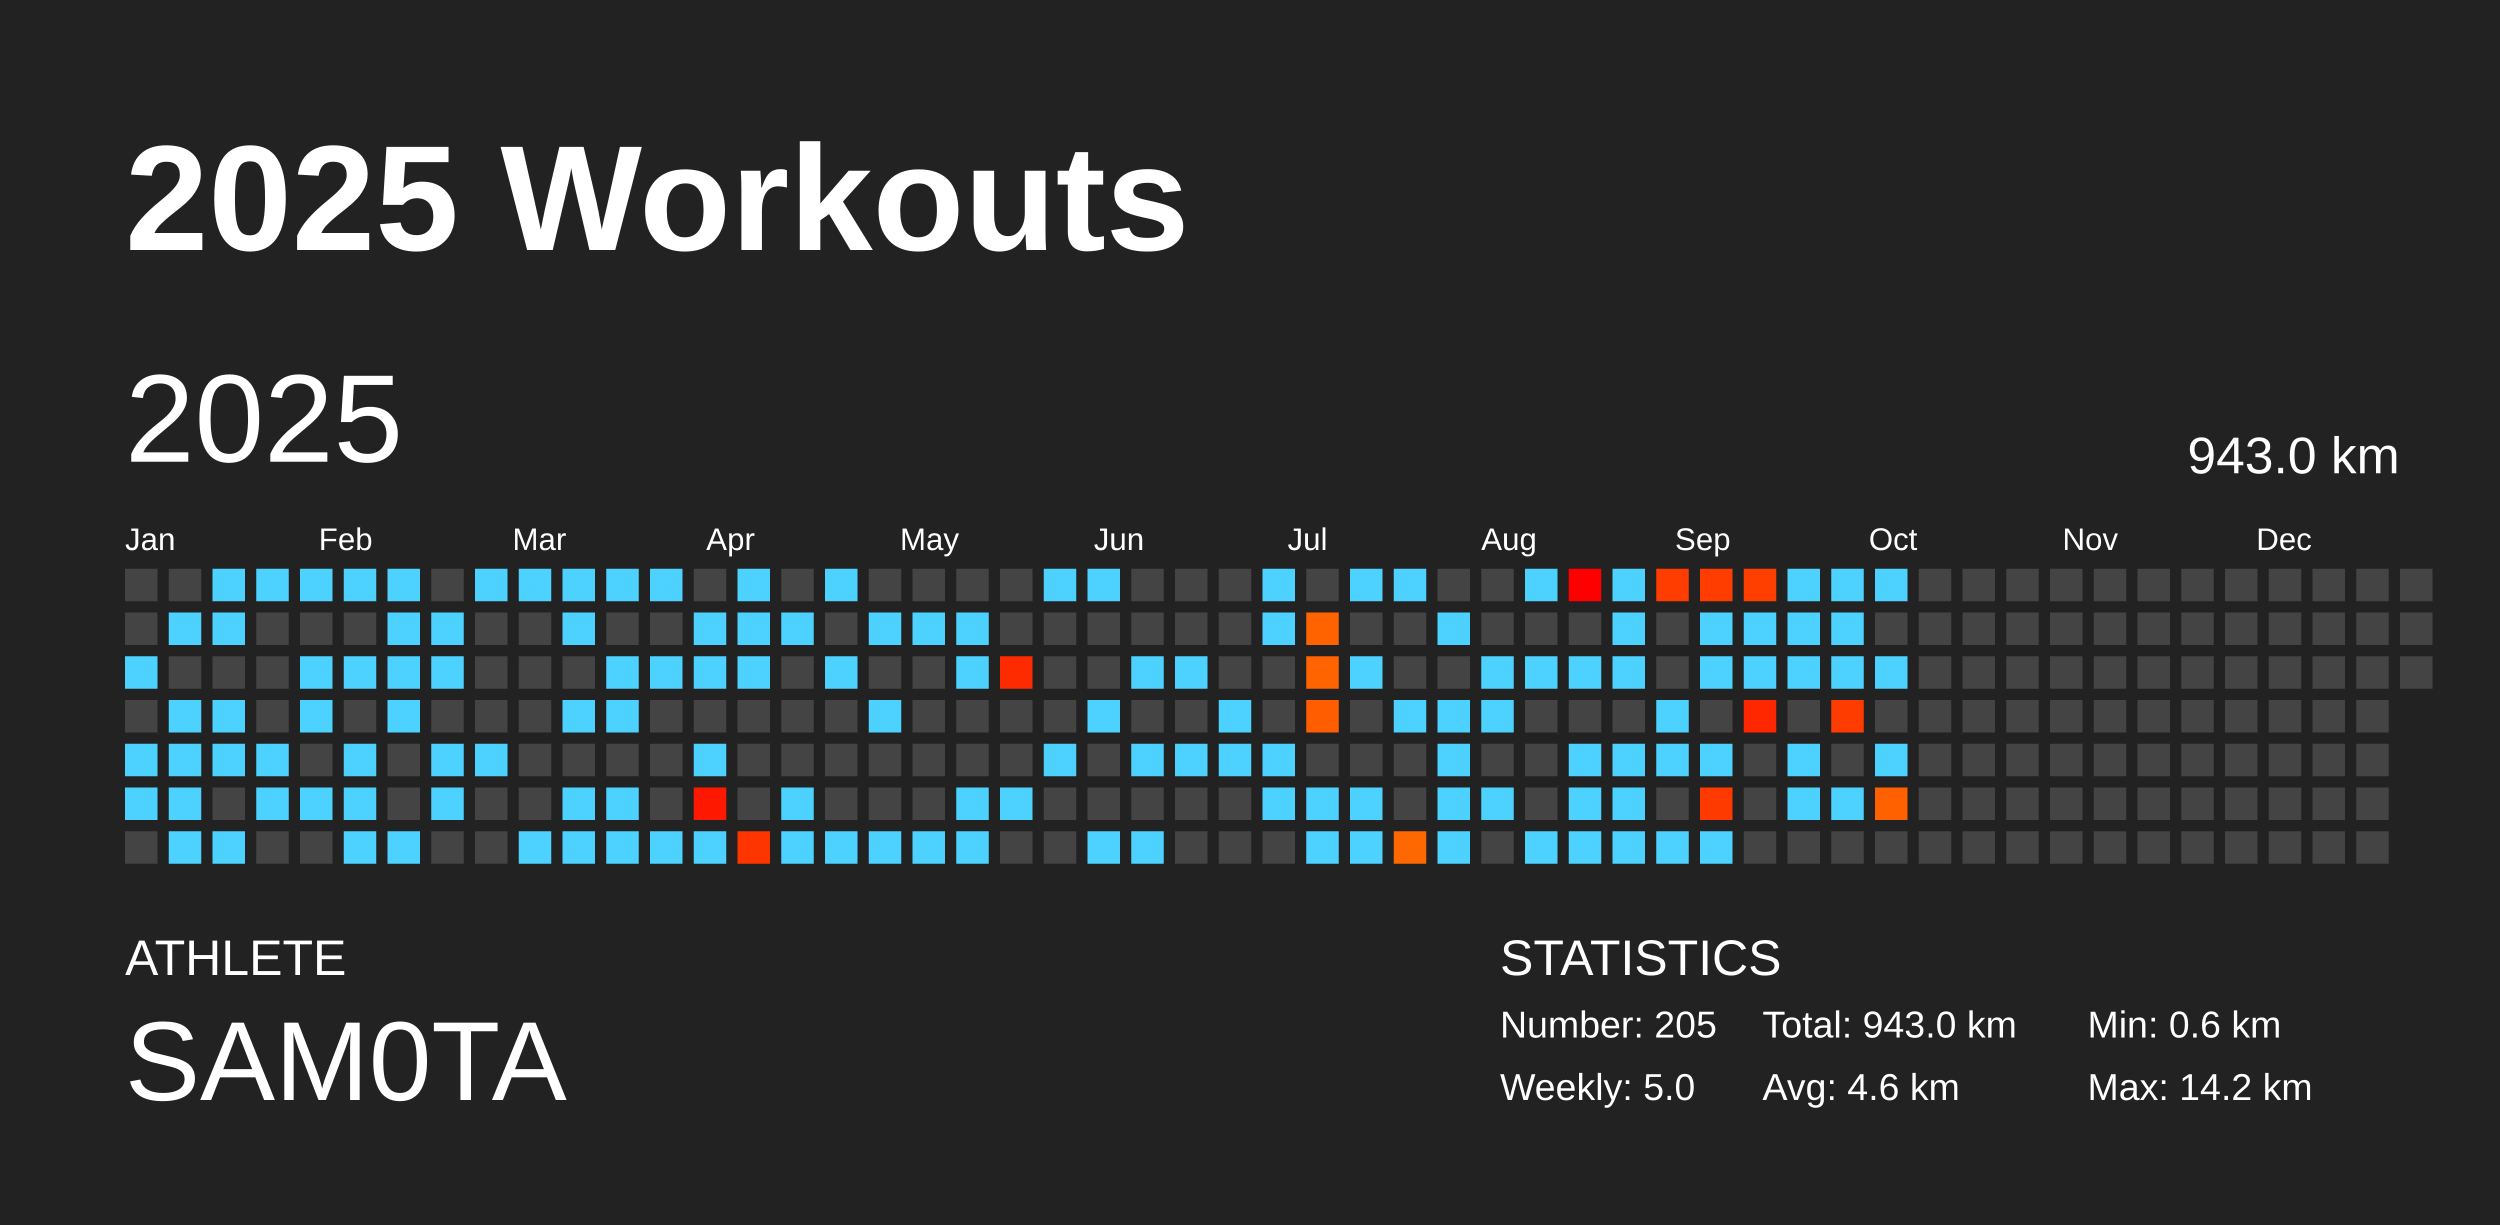
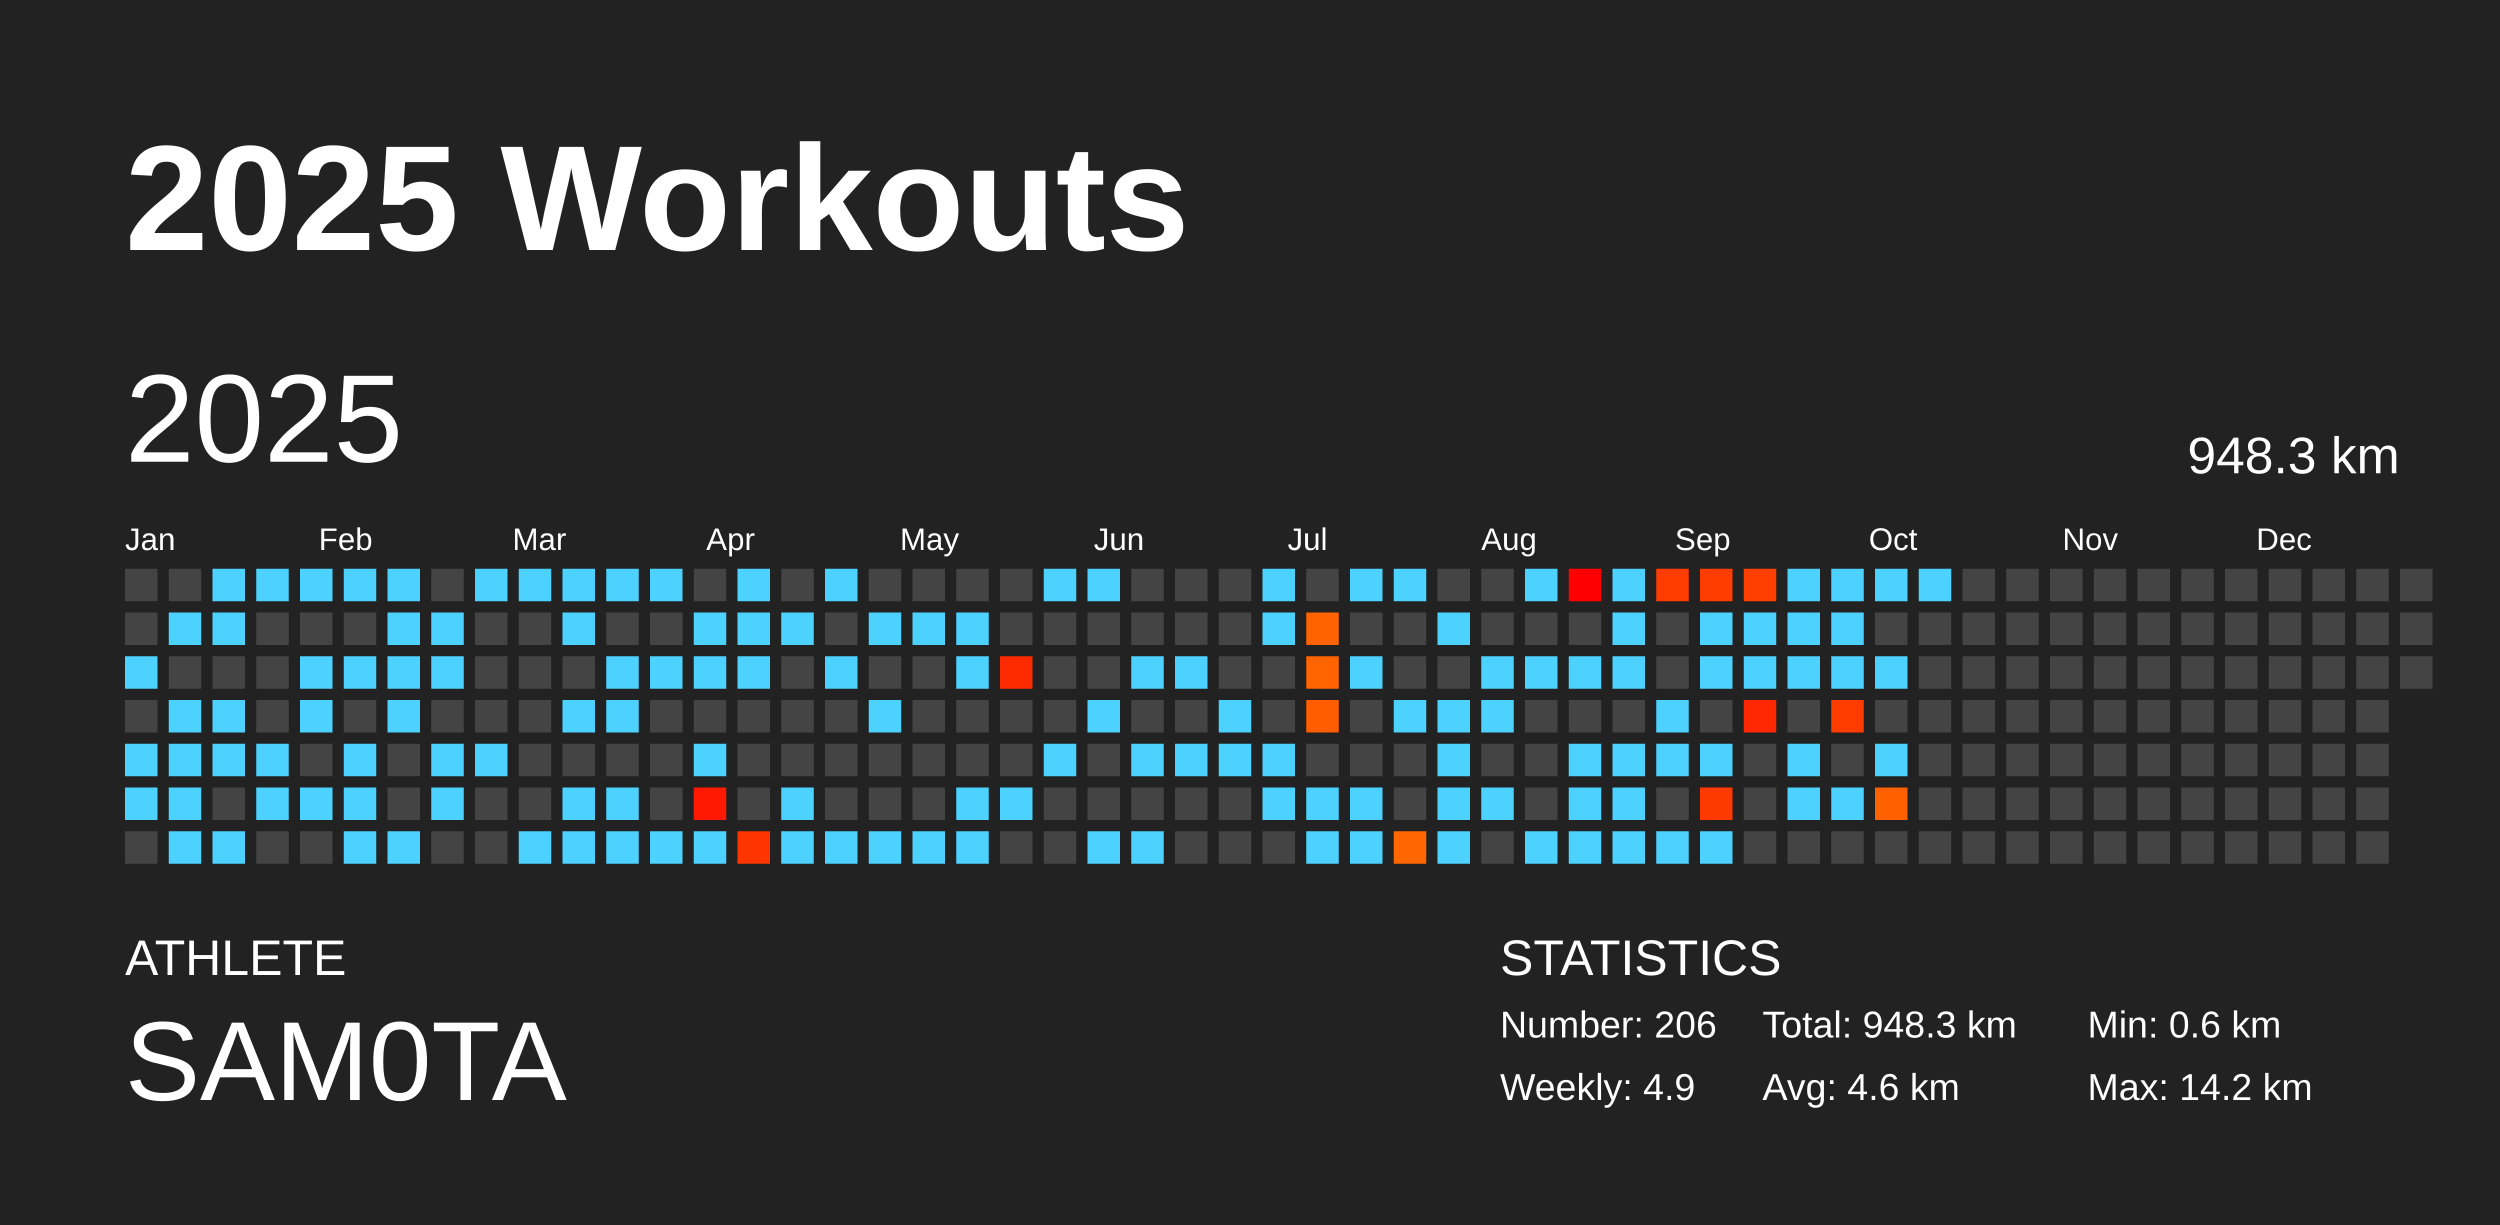
<svg xmlns="http://www.w3.org/2000/svg" baseProfile="full" height="98mm" version="1.1" viewBox="0,0,200,98" width="200mm">
  <defs />
  <rect fill="#222222" height="98" width="200" x="0" y="0" />
  <text fill="#FFFFFF" style="font-size:12px; font-family:Arial; font-weight:bold;" x="10" y="20">2025 Workouts</text>
  <text fill="#FFFFFF" style="font-size:4px; font-family:Arial" x="10" y="78">ATHLETE</text>
  <text fill="#FFFFFF" style="font-size:9px; font-family:Arial" x="10" y="88">SAM0TA</text>
  <text fill="#FFFFFF" style="font-size:4px; font-family:Arial" x="120" y="78">STATISTICS</text>
-   <text fill="#FFFFFF" style="font-size:3px; font-family:Arial" x="120" y="83">Number: 205</text>
-   <text fill="#FFFFFF" style="font-size:3px; font-family:Arial" x="120" y="88">Weekly: 5.0</text>
-   <text fill="#FFFFFF" style="font-size:3px; font-family:Arial" x="141" y="83">Total: 943.0 km</text>
+   <text fill="#FFFFFF" style="font-size:3px; font-family:Arial" x="120" y="83">Number: 206</text>
+   <text fill="#FFFFFF" style="font-size:3px; font-family:Arial" x="120" y="88">Weekly: 4.9</text>
+   <text fill="#FFFFFF" style="font-size:3px; font-family:Arial" x="141" y="83">Total: 948.3 km</text>
  <text fill="#FFFFFF" style="font-size:3px; font-family:Arial" x="141" y="88">Avg: 4.6 km</text>
  <text fill="#FFFFFF" style="font-size:3px; font-family:Arial" x="167" y="83">Min: 0.6 km</text>
  <text fill="#FFFFFF" style="font-size:3px; font-family:Arial" x="167" y="88">Max: 14.2 km</text>
  <text dominant-baseline="hanging" fill="#FFFFFF" style="font-size:10.0px; font-family:Arial;" x="10" y="30">2025</text>
-   <text dominant-baseline="hanging" fill="#FFFFFF" style="font-size:4.125px; font-family:Arial;" x="175" y="35">943.0 km</text>
+   <text dominant-baseline="hanging" fill="#FFFFFF" style="font-size:4.125px; font-family:Arial;" x="175" y="35">948.3 km</text>
  <text fill="#FFFFFF" style="font-size:2.5px; font-family:Arial" x="10.0" y="44">Jan</text>
  <text fill="#FFFFFF" style="font-size:2.5px; font-family:Arial" x="25.5" y="44">Feb</text>
  <text fill="#FFFFFF" style="font-size:2.5px; font-family:Arial" x="41.0" y="44">Mar</text>
  <text fill="#FFFFFF" style="font-size:2.5px; font-family:Arial" x="56.5" y="44">Apr</text>
  <text fill="#FFFFFF" style="font-size:2.5px; font-family:Arial" x="72.0" y="44">May</text>
  <text fill="#FFFFFF" style="font-size:2.5px; font-family:Arial" x="87.5" y="44">Jun</text>
  <text fill="#FFFFFF" style="font-size:2.5px; font-family:Arial" x="103.0" y="44">Jul</text>
  <text fill="#FFFFFF" style="font-size:2.5px; font-family:Arial" x="118.5" y="44">Aug</text>
  <text fill="#FFFFFF" style="font-size:2.5px; font-family:Arial" x="134.0" y="44">Sep</text>
  <text fill="#FFFFFF" style="font-size:2.5px; font-family:Arial" x="149.5" y="44">Oct</text>
  <text fill="#FFFFFF" style="font-size:2.5px; font-family:Arial" x="165.0" y="44">Nov</text>
  <text fill="#FFFFFF" style="font-size:2.5px; font-family:Arial" x="180.5" y="44">Dec</text>
  <rect fill="#444444" height="2.6" width="2.6" x="10.0" y="45.5" />
  <rect fill="#444444" height="2.6" width="2.6" x="10.0" y="49.0" />
  <rect fill="#4dd2ff" height="2.6" width="2.6" x="10.0" y="52.5" />
  <rect fill="#444444" height="2.6" width="2.6" x="10.0" y="56.0" />
  <rect fill="#4dd2ff" height="2.6" width="2.6" x="10.0" y="59.5" />
  <rect fill="#4dd2ff" height="2.6" width="2.6" x="10.0" y="63.0" />
  <rect fill="#444444" height="2.6" width="2.6" x="10.0" y="66.5" />
  <rect fill="#444444" height="2.6" width="2.6" x="13.5" y="45.5" />
  <rect fill="#4dd2ff" height="2.6" width="2.6" x="13.5" y="49.0" />
  <rect fill="#444444" height="2.6" width="2.6" x="13.5" y="52.5" />
  <rect fill="#4dd2ff" height="2.6" width="2.6" x="13.5" y="56.0" />
  <rect fill="#4dd2ff" height="2.6" width="2.6" x="13.5" y="59.5" />
  <rect fill="#4dd2ff" height="2.6" width="2.6" x="13.5" y="63.0" />
  <rect fill="#4dd2ff" height="2.6" width="2.6" x="13.5" y="66.5" />
  <rect fill="#4dd2ff" height="2.6" width="2.6" x="17.0" y="45.5" />
  <rect fill="#4dd2ff" height="2.6" width="2.6" x="17.0" y="49.0" />
  <rect fill="#444444" height="2.6" width="2.6" x="17.0" y="52.5" />
  <rect fill="#4dd2ff" height="2.6" width="2.6" x="17.0" y="56.0" />
  <rect fill="#4dd2ff" height="2.6" width="2.6" x="17.0" y="59.5" />
  <rect fill="#444444" height="2.6" width="2.6" x="17.0" y="63.0" />
  <rect fill="#4dd2ff" height="2.6" width="2.6" x="17.0" y="66.5" />
  <rect fill="#4dd2ff" height="2.6" width="2.6" x="20.5" y="45.5" />
  <rect fill="#444444" height="2.6" width="2.6" x="20.5" y="49.0" />
  <rect fill="#444444" height="2.6" width="2.6" x="20.5" y="52.5" />
  <rect fill="#444444" height="2.6" width="2.6" x="20.5" y="56.0" />
  <rect fill="#4dd2ff" height="2.6" width="2.6" x="20.5" y="59.5" />
  <rect fill="#4dd2ff" height="2.6" width="2.6" x="20.5" y="63.0" />
  <rect fill="#444444" height="2.6" width="2.6" x="20.5" y="66.5" />
  <rect fill="#4dd2ff" height="2.6" width="2.6" x="24.0" y="45.5" />
  <rect fill="#444444" height="2.6" width="2.6" x="24.0" y="49.0" />
  <rect fill="#4dd2ff" height="2.6" width="2.6" x="24.0" y="52.5" />
  <rect fill="#4dd2ff" height="2.6" width="2.6" x="24.0" y="56.0" />
  <rect fill="#444444" height="2.6" width="2.6" x="24.0" y="59.5" />
  <rect fill="#4dd2ff" height="2.6" width="2.6" x="24.0" y="63.0" />
  <rect fill="#444444" height="2.6" width="2.6" x="24.0" y="66.5" />
  <rect fill="#4dd2ff" height="2.6" width="2.6" x="27.5" y="45.5" />
  <rect fill="#444444" height="2.6" width="2.6" x="27.5" y="49.0" />
  <rect fill="#4dd2ff" height="2.6" width="2.6" x="27.5" y="52.5" />
  <rect fill="#444444" height="2.6" width="2.6" x="27.5" y="56.0" />
  <rect fill="#4dd2ff" height="2.6" width="2.6" x="27.5" y="59.5" />
  <rect fill="#4dd2ff" height="2.6" width="2.6" x="27.5" y="63.0" />
  <rect fill="#4dd2ff" height="2.6" width="2.6" x="27.5" y="66.5" />
  <rect fill="#4dd2ff" height="2.6" width="2.6" x="31.0" y="45.5" />
  <rect fill="#4dd2ff" height="2.6" width="2.6" x="31.0" y="49.0" />
  <rect fill="#4dd2ff" height="2.6" width="2.6" x="31.0" y="52.5" />
  <rect fill="#4dd2ff" height="2.6" width="2.6" x="31.0" y="56.0" />
  <rect fill="#444444" height="2.6" width="2.6" x="31.0" y="59.5" />
  <rect fill="#444444" height="2.6" width="2.6" x="31.0" y="63.0" />
  <rect fill="#4dd2ff" height="2.6" width="2.6" x="31.0" y="66.5" />
  <rect fill="#444444" height="2.6" width="2.6" x="34.5" y="45.5" />
  <rect fill="#4dd2ff" height="2.6" width="2.6" x="34.5" y="49.0" />
  <rect fill="#4dd2ff" height="2.6" width="2.6" x="34.5" y="52.5" />
  <rect fill="#444444" height="2.6" width="2.6" x="34.5" y="56.0" />
  <rect fill="#4dd2ff" height="2.6" width="2.6" x="34.5" y="59.5" />
  <rect fill="#4dd2ff" height="2.6" width="2.6" x="34.5" y="63.0" />
  <rect fill="#444444" height="2.6" width="2.6" x="34.5" y="66.5" />
  <rect fill="#4dd2ff" height="2.6" width="2.6" x="38.0" y="45.5" />
  <rect fill="#444444" height="2.6" width="2.6" x="38.0" y="49.0" />
  <rect fill="#444444" height="2.6" width="2.6" x="38.0" y="52.5" />
  <rect fill="#444444" height="2.6" width="2.6" x="38.0" y="56.0" />
  <rect fill="#4dd2ff" height="2.6" width="2.6" x="38.0" y="59.5" />
  <rect fill="#444444" height="2.6" width="2.6" x="38.0" y="63.0" />
  <rect fill="#444444" height="2.6" width="2.6" x="38.0" y="66.5" />
  <rect fill="#4dd2ff" height="2.6" width="2.6" x="41.5" y="45.5" />
  <rect fill="#444444" height="2.6" width="2.6" x="41.5" y="49.0" />
  <rect fill="#444444" height="2.6" width="2.6" x="41.5" y="52.5" />
  <rect fill="#444444" height="2.6" width="2.6" x="41.5" y="56.0" />
  <rect fill="#444444" height="2.6" width="2.6" x="41.5" y="59.5" />
  <rect fill="#444444" height="2.6" width="2.6" x="41.5" y="63.0" />
  <rect fill="#4dd2ff" height="2.6" width="2.6" x="41.5" y="66.5" />
  <rect fill="#4dd2ff" height="2.6" width="2.6" x="45.0" y="45.5" />
  <rect fill="#4dd2ff" height="2.6" width="2.6" x="45.0" y="49.0" />
  <rect fill="#444444" height="2.6" width="2.6" x="45.0" y="52.5" />
  <rect fill="#4dd2ff" height="2.6" width="2.6" x="45.0" y="56.0" />
  <rect fill="#444444" height="2.6" width="2.6" x="45.0" y="59.5" />
  <rect fill="#4dd2ff" height="2.6" width="2.6" x="45.0" y="63.0" />
  <rect fill="#4dd2ff" height="2.6" width="2.6" x="45.0" y="66.5" />
  <rect fill="#4dd2ff" height="2.6" width="2.6" x="48.5" y="45.5" />
  <rect fill="#444444" height="2.6" width="2.6" x="48.5" y="49.0" />
  <rect fill="#4dd2ff" height="2.6" width="2.6" x="48.5" y="52.5" />
  <rect fill="#4dd2ff" height="2.6" width="2.6" x="48.5" y="56.0" />
  <rect fill="#444444" height="2.6" width="2.6" x="48.5" y="59.5" />
  <rect fill="#4dd2ff" height="2.6" width="2.6" x="48.5" y="63.0" />
  <rect fill="#4dd2ff" height="2.6" width="2.6" x="48.5" y="66.5" />
  <rect fill="#4dd2ff" height="2.6" width="2.6" x="52.0" y="45.5" />
  <rect fill="#444444" height="2.6" width="2.6" x="52.0" y="49.0" />
  <rect fill="#4dd2ff" height="2.6" width="2.6" x="52.0" y="52.5" />
  <rect fill="#444444" height="2.6" width="2.6" x="52.0" y="56.0" />
  <rect fill="#444444" height="2.6" width="2.6" x="52.0" y="59.5" />
  <rect fill="#444444" height="2.6" width="2.6" x="52.0" y="63.0" />
  <rect fill="#4dd2ff" height="2.6" width="2.6" x="52.0" y="66.5" />
  <rect fill="#444444" height="2.6" width="2.6" x="55.5" y="45.5" />
  <rect fill="#4dd2ff" height="2.6" width="2.6" x="55.5" y="49.0" />
  <rect fill="#4dd2ff" height="2.6" width="2.6" x="55.5" y="52.5" />
  <rect fill="#444444" height="2.6" width="2.6" x="55.5" y="56.0" />
  <rect fill="#4dd2ff" height="2.6" width="2.6" x="55.5" y="59.5" />
  <rect fill="#ff1800" height="2.6" width="2.6" x="55.5" y="63.0" />
  <rect fill="#4dd2ff" height="2.6" width="2.6" x="55.5" y="66.5" />
  <rect fill="#4dd2ff" height="2.6" width="2.6" x="59.0" y="45.5" />
  <rect fill="#4dd2ff" height="2.6" width="2.6" x="59.0" y="49.0" />
  <rect fill="#4dd2ff" height="2.6" width="2.6" x="59.0" y="52.5" />
  <rect fill="#444444" height="2.6" width="2.6" x="59.0" y="56.0" />
  <rect fill="#444444" height="2.6" width="2.6" x="59.0" y="59.5" />
  <rect fill="#444444" height="2.6" width="2.6" x="59.0" y="63.0" />
  <rect fill="#ff3500" height="2.6" width="2.6" x="59.0" y="66.5" />
  <rect fill="#444444" height="2.6" width="2.6" x="62.5" y="45.5" />
  <rect fill="#4dd2ff" height="2.6" width="2.6" x="62.5" y="49.0" />
  <rect fill="#444444" height="2.6" width="2.6" x="62.5" y="52.5" />
  <rect fill="#444444" height="2.6" width="2.6" x="62.5" y="56.0" />
  <rect fill="#444444" height="2.6" width="2.6" x="62.5" y="59.5" />
  <rect fill="#4dd2ff" height="2.6" width="2.6" x="62.5" y="63.0" />
  <rect fill="#4dd2ff" height="2.6" width="2.6" x="62.5" y="66.5" />
  <rect fill="#4dd2ff" height="2.6" width="2.6" x="66.0" y="45.5" />
  <rect fill="#444444" height="2.6" width="2.6" x="66.0" y="49.0" />
  <rect fill="#4dd2ff" height="2.6" width="2.6" x="66.0" y="52.5" />
  <rect fill="#444444" height="2.6" width="2.6" x="66.0" y="56.0" />
  <rect fill="#444444" height="2.6" width="2.6" x="66.0" y="59.5" />
  <rect fill="#444444" height="2.6" width="2.6" x="66.0" y="63.0" />
  <rect fill="#4dd2ff" height="2.6" width="2.6" x="66.0" y="66.5" />
  <rect fill="#444444" height="2.6" width="2.6" x="69.5" y="45.5" />
  <rect fill="#4dd2ff" height="2.6" width="2.6" x="69.5" y="49.0" />
  <rect fill="#444444" height="2.6" width="2.6" x="69.5" y="52.5" />
  <rect fill="#4dd2ff" height="2.6" width="2.6" x="69.5" y="56.0" />
  <rect fill="#444444" height="2.6" width="2.6" x="69.5" y="59.5" />
  <rect fill="#444444" height="2.6" width="2.6" x="69.5" y="63.0" />
  <rect fill="#4dd2ff" height="2.6" width="2.6" x="69.5" y="66.5" />
  <rect fill="#444444" height="2.6" width="2.6" x="73.0" y="45.5" />
  <rect fill="#4dd2ff" height="2.6" width="2.6" x="73.0" y="49.0" />
  <rect fill="#444444" height="2.6" width="2.6" x="73.0" y="52.5" />
  <rect fill="#444444" height="2.6" width="2.6" x="73.0" y="56.0" />
  <rect fill="#444444" height="2.6" width="2.6" x="73.0" y="59.5" />
  <rect fill="#444444" height="2.6" width="2.6" x="73.0" y="63.0" />
  <rect fill="#4dd2ff" height="2.6" width="2.6" x="73.0" y="66.5" />
  <rect fill="#444444" height="2.6" width="2.6" x="76.5" y="45.5" />
  <rect fill="#4dd2ff" height="2.6" width="2.6" x="76.5" y="49.0" />
  <rect fill="#4dd2ff" height="2.6" width="2.6" x="76.5" y="52.5" />
  <rect fill="#444444" height="2.6" width="2.6" x="76.5" y="56.0" />
  <rect fill="#444444" height="2.6" width="2.6" x="76.5" y="59.5" />
  <rect fill="#4dd2ff" height="2.6" width="2.6" x="76.5" y="63.0" />
  <rect fill="#4dd2ff" height="2.6" width="2.6" x="76.5" y="66.5" />
  <rect fill="#444444" height="2.6" width="2.6" x="80.0" y="45.5" />
  <rect fill="#444444" height="2.6" width="2.6" x="80.0" y="49.0" />
  <rect fill="#ff2b00" height="2.6" width="2.6" x="80.0" y="52.5" />
  <rect fill="#444444" height="2.6" width="2.6" x="80.0" y="56.0" />
  <rect fill="#444444" height="2.6" width="2.6" x="80.0" y="59.5" />
  <rect fill="#4dd2ff" height="2.6" width="2.6" x="80.0" y="63.0" />
  <rect fill="#444444" height="2.6" width="2.6" x="80.0" y="66.5" />
  <rect fill="#4dd2ff" height="2.6" width="2.6" x="83.5" y="45.5" />
  <rect fill="#444444" height="2.6" width="2.6" x="83.5" y="49.0" />
  <rect fill="#444444" height="2.6" width="2.6" x="83.5" y="52.5" />
  <rect fill="#444444" height="2.6" width="2.6" x="83.5" y="56.0" />
  <rect fill="#4dd2ff" height="2.6" width="2.6" x="83.5" y="59.5" />
  <rect fill="#444444" height="2.6" width="2.6" x="83.5" y="63.0" />
  <rect fill="#444444" height="2.6" width="2.6" x="83.5" y="66.5" />
  <rect fill="#4dd2ff" height="2.6" width="2.6" x="87.0" y="45.5" />
  <rect fill="#444444" height="2.6" width="2.6" x="87.0" y="49.0" />
  <rect fill="#444444" height="2.6" width="2.6" x="87.0" y="52.5" />
  <rect fill="#4dd2ff" height="2.6" width="2.6" x="87.0" y="56.0" />
  <rect fill="#444444" height="2.6" width="2.6" x="87.0" y="59.5" />
  <rect fill="#444444" height="2.6" width="2.6" x="87.0" y="63.0" />
  <rect fill="#4dd2ff" height="2.6" width="2.6" x="87.0" y="66.5" />
  <rect fill="#444444" height="2.6" width="2.6" x="90.5" y="45.5" />
  <rect fill="#444444" height="2.6" width="2.6" x="90.5" y="49.0" />
  <rect fill="#4dd2ff" height="2.6" width="2.6" x="90.5" y="52.5" />
  <rect fill="#444444" height="2.6" width="2.6" x="90.5" y="56.0" />
  <rect fill="#4dd2ff" height="2.6" width="2.6" x="90.5" y="59.5" />
  <rect fill="#444444" height="2.6" width="2.6" x="90.5" y="63.0" />
  <rect fill="#4dd2ff" height="2.6" width="2.6" x="90.5" y="66.5" />
  <rect fill="#444444" height="2.6" width="2.6" x="94.0" y="45.5" />
  <rect fill="#444444" height="2.6" width="2.6" x="94.0" y="49.0" />
  <rect fill="#4dd2ff" height="2.6" width="2.6" x="94.0" y="52.5" />
  <rect fill="#444444" height="2.6" width="2.6" x="94.0" y="56.0" />
  <rect fill="#4dd2ff" height="2.6" width="2.6" x="94.0" y="59.5" />
  <rect fill="#444444" height="2.6" width="2.6" x="94.0" y="63.0" />
  <rect fill="#444444" height="2.6" width="2.6" x="94.0" y="66.5" />
  <rect fill="#444444" height="2.6" width="2.6" x="97.5" y="45.5" />
  <rect fill="#444444" height="2.6" width="2.6" x="97.5" y="49.0" />
  <rect fill="#444444" height="2.6" width="2.6" x="97.5" y="52.5" />
  <rect fill="#4dd2ff" height="2.6" width="2.6" x="97.5" y="56.0" />
  <rect fill="#4dd2ff" height="2.6" width="2.6" x="97.5" y="59.5" />
  <rect fill="#444444" height="2.6" width="2.6" x="97.5" y="63.0" />
  <rect fill="#444444" height="2.6" width="2.6" x="97.5" y="66.5" />
  <rect fill="#4dd2ff" height="2.6" width="2.6" x="101.0" y="45.5" />
  <rect fill="#4dd2ff" height="2.6" width="2.6" x="101.0" y="49.0" />
  <rect fill="#444444" height="2.6" width="2.6" x="101.0" y="52.5" />
  <rect fill="#444444" height="2.6" width="2.6" x="101.0" y="56.0" />
  <rect fill="#4dd2ff" height="2.6" width="2.6" x="101.0" y="59.5" />
  <rect fill="#4dd2ff" height="2.6" width="2.6" x="101.0" y="63.0" />
  <rect fill="#444444" height="2.6" width="2.6" x="101.0" y="66.5" />
  <rect fill="#444444" height="2.6" width="2.6" x="104.5" y="45.5" />
  <rect fill="#ff6300" height="2.6" width="2.6" x="104.5" y="49.0" />
  <rect fill="#ff6400" height="2.6" width="2.6" x="104.5" y="52.5" />
  <rect fill="#ff5d00" height="2.6" width="2.6" x="104.5" y="56.0" />
  <rect fill="#444444" height="2.6" width="2.6" x="104.5" y="59.5" />
  <rect fill="#4dd2ff" height="2.6" width="2.6" x="104.5" y="63.0" />
  <rect fill="#4dd2ff" height="2.6" width="2.6" x="104.5" y="66.5" />
  <rect fill="#4dd2ff" height="2.6" width="2.6" x="108.0" y="45.5" />
  <rect fill="#444444" height="2.6" width="2.6" x="108.0" y="49.0" />
  <rect fill="#4dd2ff" height="2.6" width="2.6" x="108.0" y="52.5" />
  <rect fill="#444444" height="2.6" width="2.6" x="108.0" y="56.0" />
  <rect fill="#444444" height="2.6" width="2.6" x="108.0" y="59.5" />
  <rect fill="#4dd2ff" height="2.6" width="2.6" x="108.0" y="63.0" />
  <rect fill="#4dd2ff" height="2.6" width="2.6" x="108.0" y="66.5" />
  <rect fill="#4dd2ff" height="2.6" width="2.6" x="111.5" y="45.5" />
  <rect fill="#444444" height="2.6" width="2.6" x="111.5" y="49.0" />
  <rect fill="#444444" height="2.6" width="2.6" x="111.5" y="52.5" />
  <rect fill="#4dd2ff" height="2.6" width="2.6" x="111.5" y="56.0" />
  <rect fill="#444444" height="2.6" width="2.6" x="111.5" y="59.5" />
  <rect fill="#444444" height="2.6" width="2.6" x="111.5" y="63.0" />
  <rect fill="#ff6800" height="2.6" width="2.6" x="111.5" y="66.5" />
  <rect fill="#444444" height="2.6" width="2.6" x="115.0" y="45.5" />
  <rect fill="#4dd2ff" height="2.6" width="2.6" x="115.0" y="49.0" />
  <rect fill="#444444" height="2.6" width="2.6" x="115.0" y="52.5" />
  <rect fill="#4dd2ff" height="2.6" width="2.6" x="115.0" y="56.0" />
  <rect fill="#4dd2ff" height="2.6" width="2.6" x="115.0" y="59.5" />
  <rect fill="#4dd2ff" height="2.6" width="2.6" x="115.0" y="63.0" />
  <rect fill="#4dd2ff" height="2.6" width="2.6" x="115.0" y="66.5" />
  <rect fill="#444444" height="2.6" width="2.6" x="118.5" y="45.5" />
  <rect fill="#444444" height="2.6" width="2.6" x="118.5" y="49.0" />
  <rect fill="#4dd2ff" height="2.6" width="2.6" x="118.5" y="52.5" />
  <rect fill="#4dd2ff" height="2.6" width="2.6" x="118.5" y="56.0" />
  <rect fill="#444444" height="2.6" width="2.6" x="118.5" y="59.5" />
  <rect fill="#4dd2ff" height="2.6" width="2.6" x="118.5" y="63.0" />
  <rect fill="#444444" height="2.6" width="2.6" x="118.5" y="66.5" />
  <rect fill="#4dd2ff" height="2.6" width="2.6" x="122.0" y="45.5" />
  <rect fill="#444444" height="2.6" width="2.6" x="122.0" y="49.0" />
  <rect fill="#4dd2ff" height="2.6" width="2.6" x="122.0" y="52.5" />
  <rect fill="#444444" height="2.6" width="2.6" x="122.0" y="56.0" />
  <rect fill="#444444" height="2.6" width="2.6" x="122.0" y="59.5" />
  <rect fill="#444444" height="2.6" width="2.6" x="122.0" y="63.0" />
  <rect fill="#4dd2ff" height="2.6" width="2.6" x="122.0" y="66.5" />
  <rect fill="#ff0000" height="2.6" width="2.6" x="125.5" y="45.5" />
  <rect fill="#444444" height="2.6" width="2.6" x="125.5" y="49.0" />
  <rect fill="#4dd2ff" height="2.6" width="2.6" x="125.5" y="52.5" />
  <rect fill="#444444" height="2.6" width="2.6" x="125.5" y="56.0" />
  <rect fill="#4dd2ff" height="2.6" width="2.6" x="125.5" y="59.5" />
  <rect fill="#4dd2ff" height="2.6" width="2.6" x="125.5" y="63.0" />
  <rect fill="#4dd2ff" height="2.6" width="2.6" x="125.5" y="66.5" />
  <rect fill="#4dd2ff" height="2.6" width="2.6" x="129.0" y="45.5" />
  <rect fill="#4dd2ff" height="2.6" width="2.6" x="129.0" y="49.0" />
  <rect fill="#4dd2ff" height="2.6" width="2.6" x="129.0" y="52.5" />
  <rect fill="#444444" height="2.6" width="2.6" x="129.0" y="56.0" />
  <rect fill="#4dd2ff" height="2.6" width="2.6" x="129.0" y="59.5" />
  <rect fill="#4dd2ff" height="2.6" width="2.6" x="129.0" y="63.0" />
  <rect fill="#4dd2ff" height="2.6" width="2.6" x="129.0" y="66.5" />
  <rect fill="#ff3d00" height="2.6" width="2.6" x="132.5" y="45.5" />
  <rect fill="#444444" height="2.6" width="2.6" x="132.5" y="49.0" />
  <rect fill="#444444" height="2.6" width="2.6" x="132.5" y="52.5" />
  <rect fill="#4dd2ff" height="2.6" width="2.6" x="132.5" y="56.0" />
  <rect fill="#4dd2ff" height="2.6" width="2.6" x="132.5" y="59.5" />
  <rect fill="#444444" height="2.6" width="2.6" x="132.5" y="63.0" />
  <rect fill="#4dd2ff" height="2.6" width="2.6" x="132.5" y="66.5" />
  <rect fill="#ff3d00" height="2.6" width="2.6" x="136.0" y="45.5" />
  <rect fill="#4dd2ff" height="2.6" width="2.6" x="136.0" y="49.0" />
  <rect fill="#4dd2ff" height="2.6" width="2.6" x="136.0" y="52.5" />
  <rect fill="#444444" height="2.6" width="2.6" x="136.0" y="56.0" />
  <rect fill="#4dd2ff" height="2.6" width="2.6" x="136.0" y="59.5" />
  <rect fill="#ff3a00" height="2.6" width="2.6" x="136.0" y="63.0" />
  <rect fill="#4dd2ff" height="2.6" width="2.6" x="136.0" y="66.5" />
  <rect fill="#ff3f00" height="2.6" width="2.6" x="139.5" y="45.5" />
  <rect fill="#4dd2ff" height="2.6" width="2.6" x="139.5" y="49.0" />
  <rect fill="#4dd2ff" height="2.6" width="2.6" x="139.5" y="52.5" />
  <rect fill="#ff2700" height="2.6" width="2.6" x="139.5" y="56.0" />
  <rect fill="#444444" height="2.6" width="2.6" x="139.5" y="59.5" />
  <rect fill="#444444" height="2.6" width="2.6" x="139.5" y="63.0" />
  <rect fill="#444444" height="2.6" width="2.6" x="139.5" y="66.5" />
  <rect fill="#4dd2ff" height="2.6" width="2.6" x="143.0" y="45.5" />
  <rect fill="#4dd2ff" height="2.6" width="2.6" x="143.0" y="49.0" />
  <rect fill="#4dd2ff" height="2.6" width="2.6" x="143.0" y="52.5" />
  <rect fill="#444444" height="2.6" width="2.6" x="143.0" y="56.0" />
  <rect fill="#4dd2ff" height="2.6" width="2.6" x="143.0" y="59.5" />
  <rect fill="#4dd2ff" height="2.6" width="2.6" x="143.0" y="63.0" />
  <rect fill="#444444" height="2.6" width="2.6" x="143.0" y="66.5" />
  <rect fill="#4dd2ff" height="2.6" width="2.6" x="146.5" y="45.5" />
  <rect fill="#4dd2ff" height="2.6" width="2.6" x="146.5" y="49.0" />
  <rect fill="#4dd2ff" height="2.6" width="2.6" x="146.5" y="52.5" />
  <rect fill="#ff3c00" height="2.6" width="2.6" x="146.5" y="56.0" />
  <rect fill="#444444" height="2.6" width="2.6" x="146.5" y="59.5" />
  <rect fill="#4dd2ff" height="2.6" width="2.6" x="146.5" y="63.0" />
  <rect fill="#444444" height="2.6" width="2.6" x="146.5" y="66.5" />
  <rect fill="#4dd2ff" height="2.6" width="2.6" x="150.0" y="45.5" />
  <rect fill="#444444" height="2.6" width="2.6" x="150.0" y="49.0" />
  <rect fill="#4dd2ff" height="2.6" width="2.6" x="150.0" y="52.5" />
  <rect fill="#444444" height="2.6" width="2.6" x="150.0" y="56.0" />
  <rect fill="#4dd2ff" height="2.6" width="2.6" x="150.0" y="59.5" />
  <rect fill="#ff6000" height="2.6" width="2.6" x="150.0" y="63.0" />
  <rect fill="#444444" height="2.6" width="2.6" x="150.0" y="66.5" />
-   <rect fill="#444444" height="2.6" width="2.6" x="153.5" y="45.5" />
+   <rect fill="#4dd2ff" height="2.6" width="2.6" x="153.5" y="45.5" />
  <rect fill="#444444" height="2.6" width="2.6" x="153.5" y="49.0" />
  <rect fill="#444444" height="2.6" width="2.6" x="153.5" y="52.5" />
  <rect fill="#444444" height="2.6" width="2.6" x="153.5" y="56.0" />
  <rect fill="#444444" height="2.6" width="2.6" x="153.5" y="59.5" />
  <rect fill="#444444" height="2.6" width="2.6" x="153.5" y="63.0" />
  <rect fill="#444444" height="2.6" width="2.6" x="153.5" y="66.5" />
  <rect fill="#444444" height="2.6" width="2.6" x="157.0" y="45.5" />
  <rect fill="#444444" height="2.6" width="2.6" x="157.0" y="49.0" />
  <rect fill="#444444" height="2.6" width="2.6" x="157.0" y="52.5" />
  <rect fill="#444444" height="2.6" width="2.6" x="157.0" y="56.0" />
  <rect fill="#444444" height="2.6" width="2.6" x="157.0" y="59.5" />
  <rect fill="#444444" height="2.6" width="2.6" x="157.0" y="63.0" />
  <rect fill="#444444" height="2.6" width="2.6" x="157.0" y="66.5" />
  <rect fill="#444444" height="2.6" width="2.6" x="160.5" y="45.5" />
  <rect fill="#444444" height="2.6" width="2.6" x="160.5" y="49.0" />
  <rect fill="#444444" height="2.6" width="2.6" x="160.5" y="52.5" />
  <rect fill="#444444" height="2.6" width="2.6" x="160.5" y="56.0" />
  <rect fill="#444444" height="2.6" width="2.6" x="160.5" y="59.5" />
  <rect fill="#444444" height="2.6" width="2.6" x="160.5" y="63.0" />
  <rect fill="#444444" height="2.6" width="2.6" x="160.5" y="66.5" />
  <rect fill="#444444" height="2.6" width="2.6" x="164.0" y="45.5" />
  <rect fill="#444444" height="2.6" width="2.6" x="164.0" y="49.0" />
  <rect fill="#444444" height="2.6" width="2.6" x="164.0" y="52.5" />
  <rect fill="#444444" height="2.6" width="2.6" x="164.0" y="56.0" />
  <rect fill="#444444" height="2.6" width="2.6" x="164.0" y="59.5" />
  <rect fill="#444444" height="2.6" width="2.6" x="164.0" y="63.0" />
  <rect fill="#444444" height="2.6" width="2.6" x="164.0" y="66.5" />
  <rect fill="#444444" height="2.6" width="2.6" x="167.5" y="45.5" />
  <rect fill="#444444" height="2.6" width="2.6" x="167.5" y="49.0" />
  <rect fill="#444444" height="2.6" width="2.6" x="167.5" y="52.5" />
  <rect fill="#444444" height="2.6" width="2.6" x="167.5" y="56.0" />
  <rect fill="#444444" height="2.6" width="2.6" x="167.5" y="59.5" />
  <rect fill="#444444" height="2.6" width="2.6" x="167.5" y="63.0" />
  <rect fill="#444444" height="2.6" width="2.6" x="167.5" y="66.5" />
  <rect fill="#444444" height="2.6" width="2.6" x="171.0" y="45.5" />
  <rect fill="#444444" height="2.6" width="2.6" x="171.0" y="49.0" />
  <rect fill="#444444" height="2.6" width="2.6" x="171.0" y="52.5" />
  <rect fill="#444444" height="2.6" width="2.6" x="171.0" y="56.0" />
  <rect fill="#444444" height="2.6" width="2.6" x="171.0" y="59.5" />
  <rect fill="#444444" height="2.6" width="2.6" x="171.0" y="63.0" />
  <rect fill="#444444" height="2.6" width="2.6" x="171.0" y="66.5" />
  <rect fill="#444444" height="2.6" width="2.6" x="174.5" y="45.5" />
  <rect fill="#444444" height="2.6" width="2.6" x="174.5" y="49.0" />
  <rect fill="#444444" height="2.6" width="2.6" x="174.5" y="52.5" />
  <rect fill="#444444" height="2.6" width="2.6" x="174.5" y="56.0" />
  <rect fill="#444444" height="2.6" width="2.6" x="174.5" y="59.5" />
  <rect fill="#444444" height="2.6" width="2.6" x="174.5" y="63.0" />
  <rect fill="#444444" height="2.6" width="2.6" x="174.5" y="66.5" />
  <rect fill="#444444" height="2.6" width="2.6" x="178.0" y="45.5" />
  <rect fill="#444444" height="2.6" width="2.6" x="178.0" y="49.0" />
  <rect fill="#444444" height="2.6" width="2.6" x="178.0" y="52.5" />
  <rect fill="#444444" height="2.6" width="2.6" x="178.0" y="56.0" />
  <rect fill="#444444" height="2.6" width="2.6" x="178.0" y="59.5" />
  <rect fill="#444444" height="2.6" width="2.6" x="178.0" y="63.0" />
  <rect fill="#444444" height="2.6" width="2.6" x="178.0" y="66.5" />
  <rect fill="#444444" height="2.6" width="2.6" x="181.5" y="45.5" />
  <rect fill="#444444" height="2.6" width="2.6" x="181.5" y="49.0" />
  <rect fill="#444444" height="2.6" width="2.6" x="181.5" y="52.5" />
  <rect fill="#444444" height="2.6" width="2.6" x="181.5" y="56.0" />
  <rect fill="#444444" height="2.6" width="2.6" x="181.5" y="59.5" />
  <rect fill="#444444" height="2.6" width="2.6" x="181.5" y="63.0" />
  <rect fill="#444444" height="2.6" width="2.6" x="181.5" y="66.5" />
  <rect fill="#444444" height="2.6" width="2.6" x="185.0" y="45.5" />
  <rect fill="#444444" height="2.6" width="2.6" x="185.0" y="49.0" />
  <rect fill="#444444" height="2.6" width="2.6" x="185.0" y="52.5" />
  <rect fill="#444444" height="2.6" width="2.6" x="185.0" y="56.0" />
  <rect fill="#444444" height="2.6" width="2.6" x="185.0" y="59.5" />
  <rect fill="#444444" height="2.6" width="2.6" x="185.0" y="63.0" />
  <rect fill="#444444" height="2.6" width="2.6" x="185.0" y="66.5" />
  <rect fill="#444444" height="2.6" width="2.6" x="188.5" y="45.5" />
  <rect fill="#444444" height="2.6" width="2.6" x="188.5" y="49.0" />
  <rect fill="#444444" height="2.6" width="2.6" x="188.5" y="52.5" />
  <rect fill="#444444" height="2.6" width="2.6" x="188.5" y="56.0" />
  <rect fill="#444444" height="2.6" width="2.6" x="188.5" y="59.5" />
  <rect fill="#444444" height="2.6" width="2.6" x="188.5" y="63.0" />
  <rect fill="#444444" height="2.6" width="2.6" x="188.5" y="66.5" />
  <rect fill="#444444" height="2.6" width="2.6" x="192.0" y="45.5" />
  <rect fill="#444444" height="2.6" width="2.6" x="192.0" y="49.0" />
  <rect fill="#444444" height="2.6" width="2.6" x="192.0" y="52.5" />
</svg>
